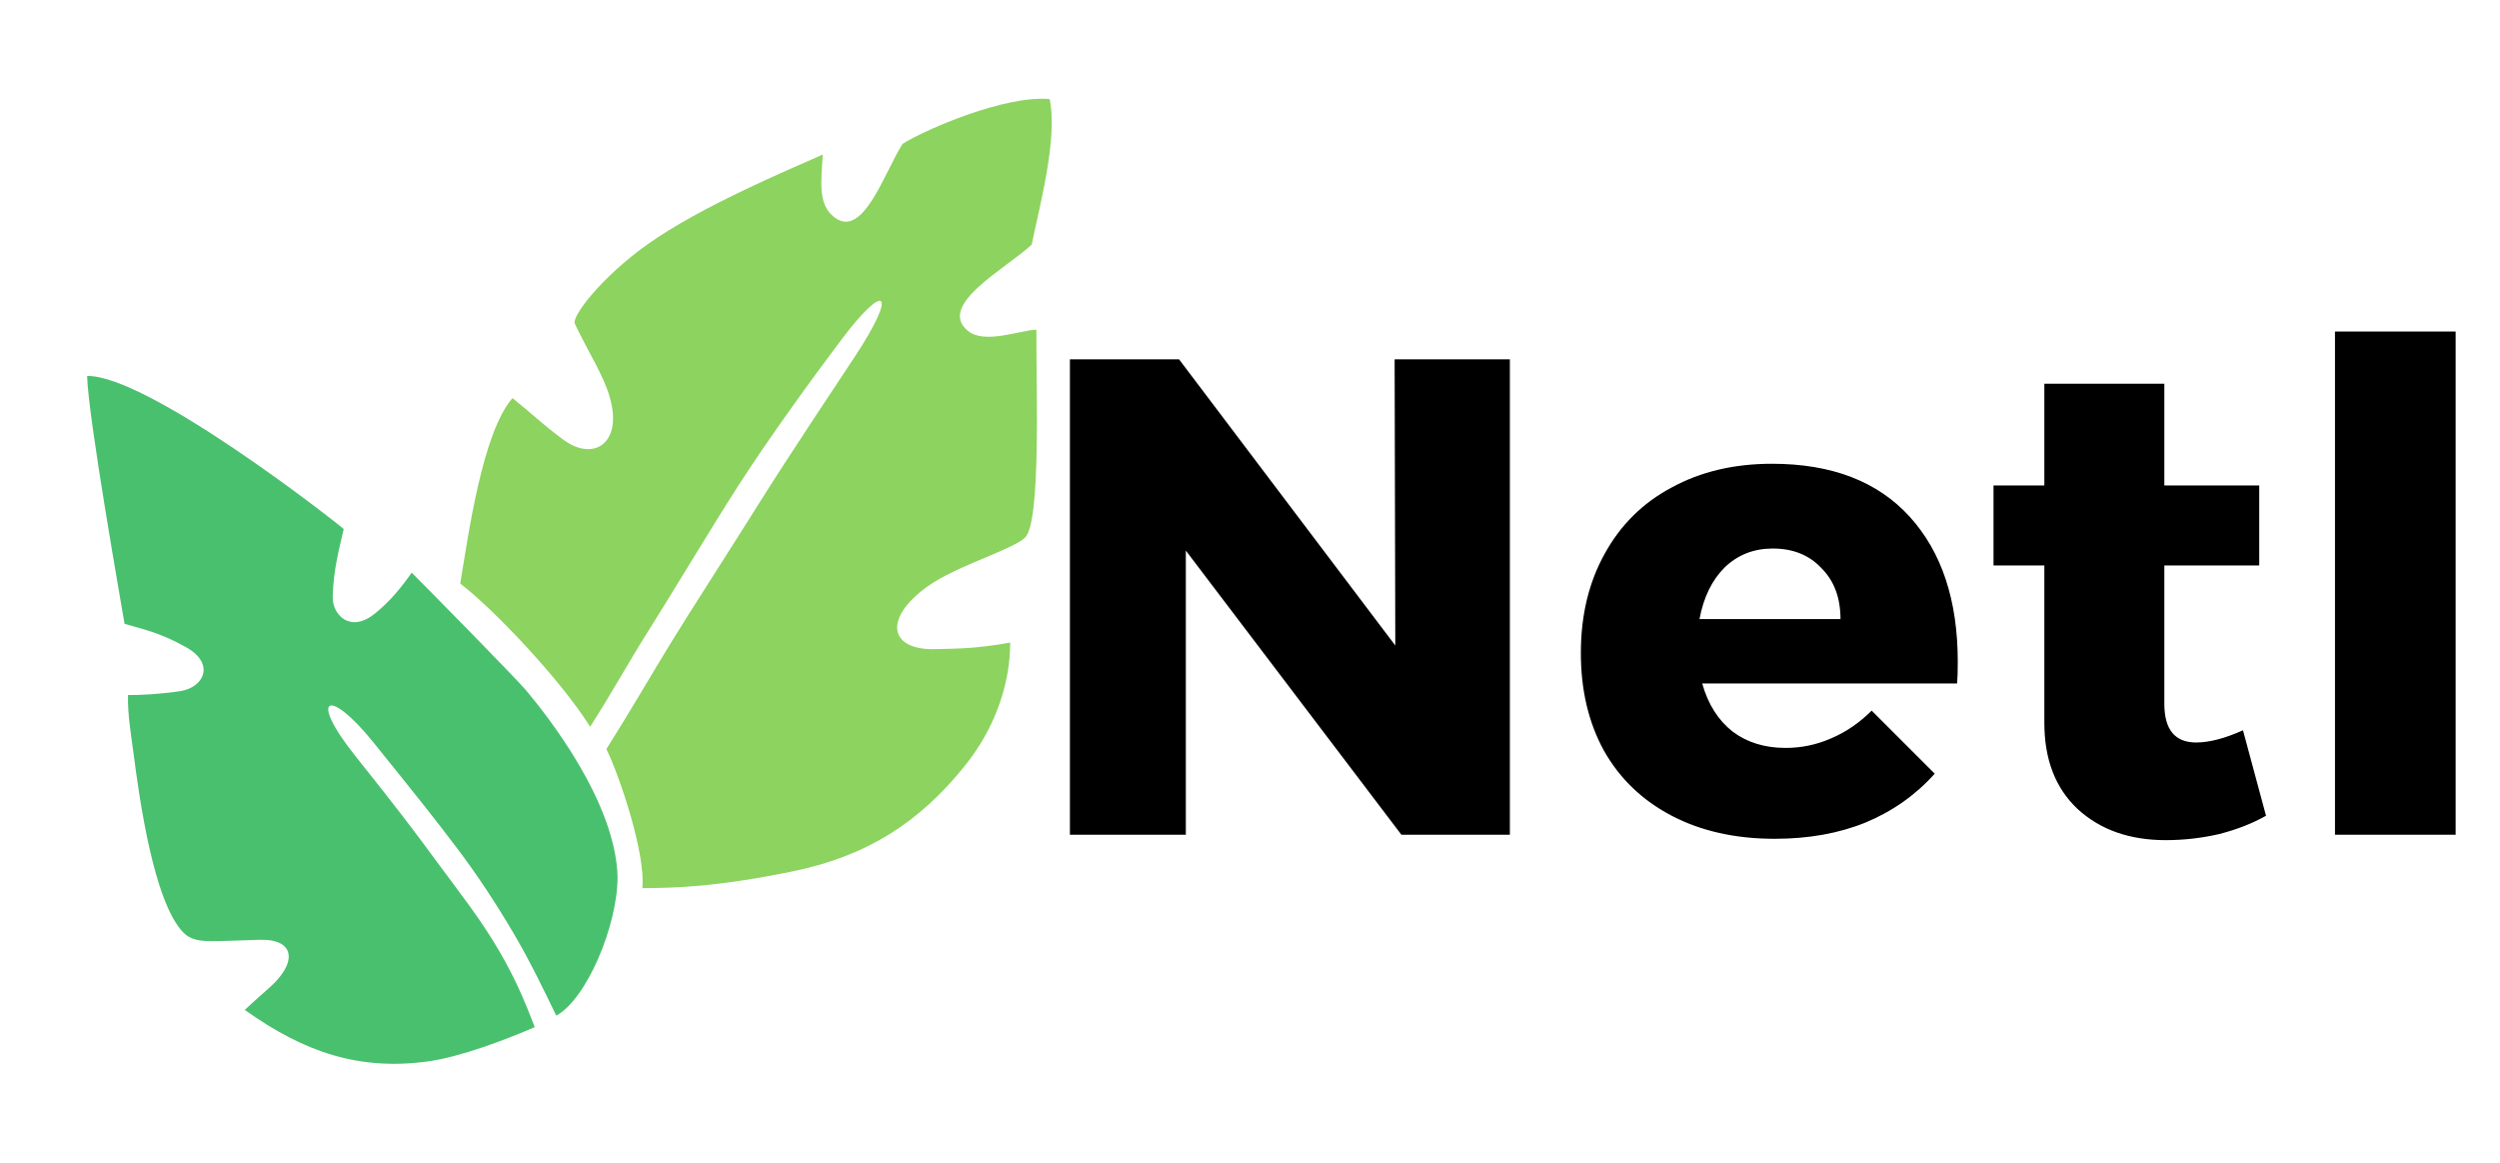
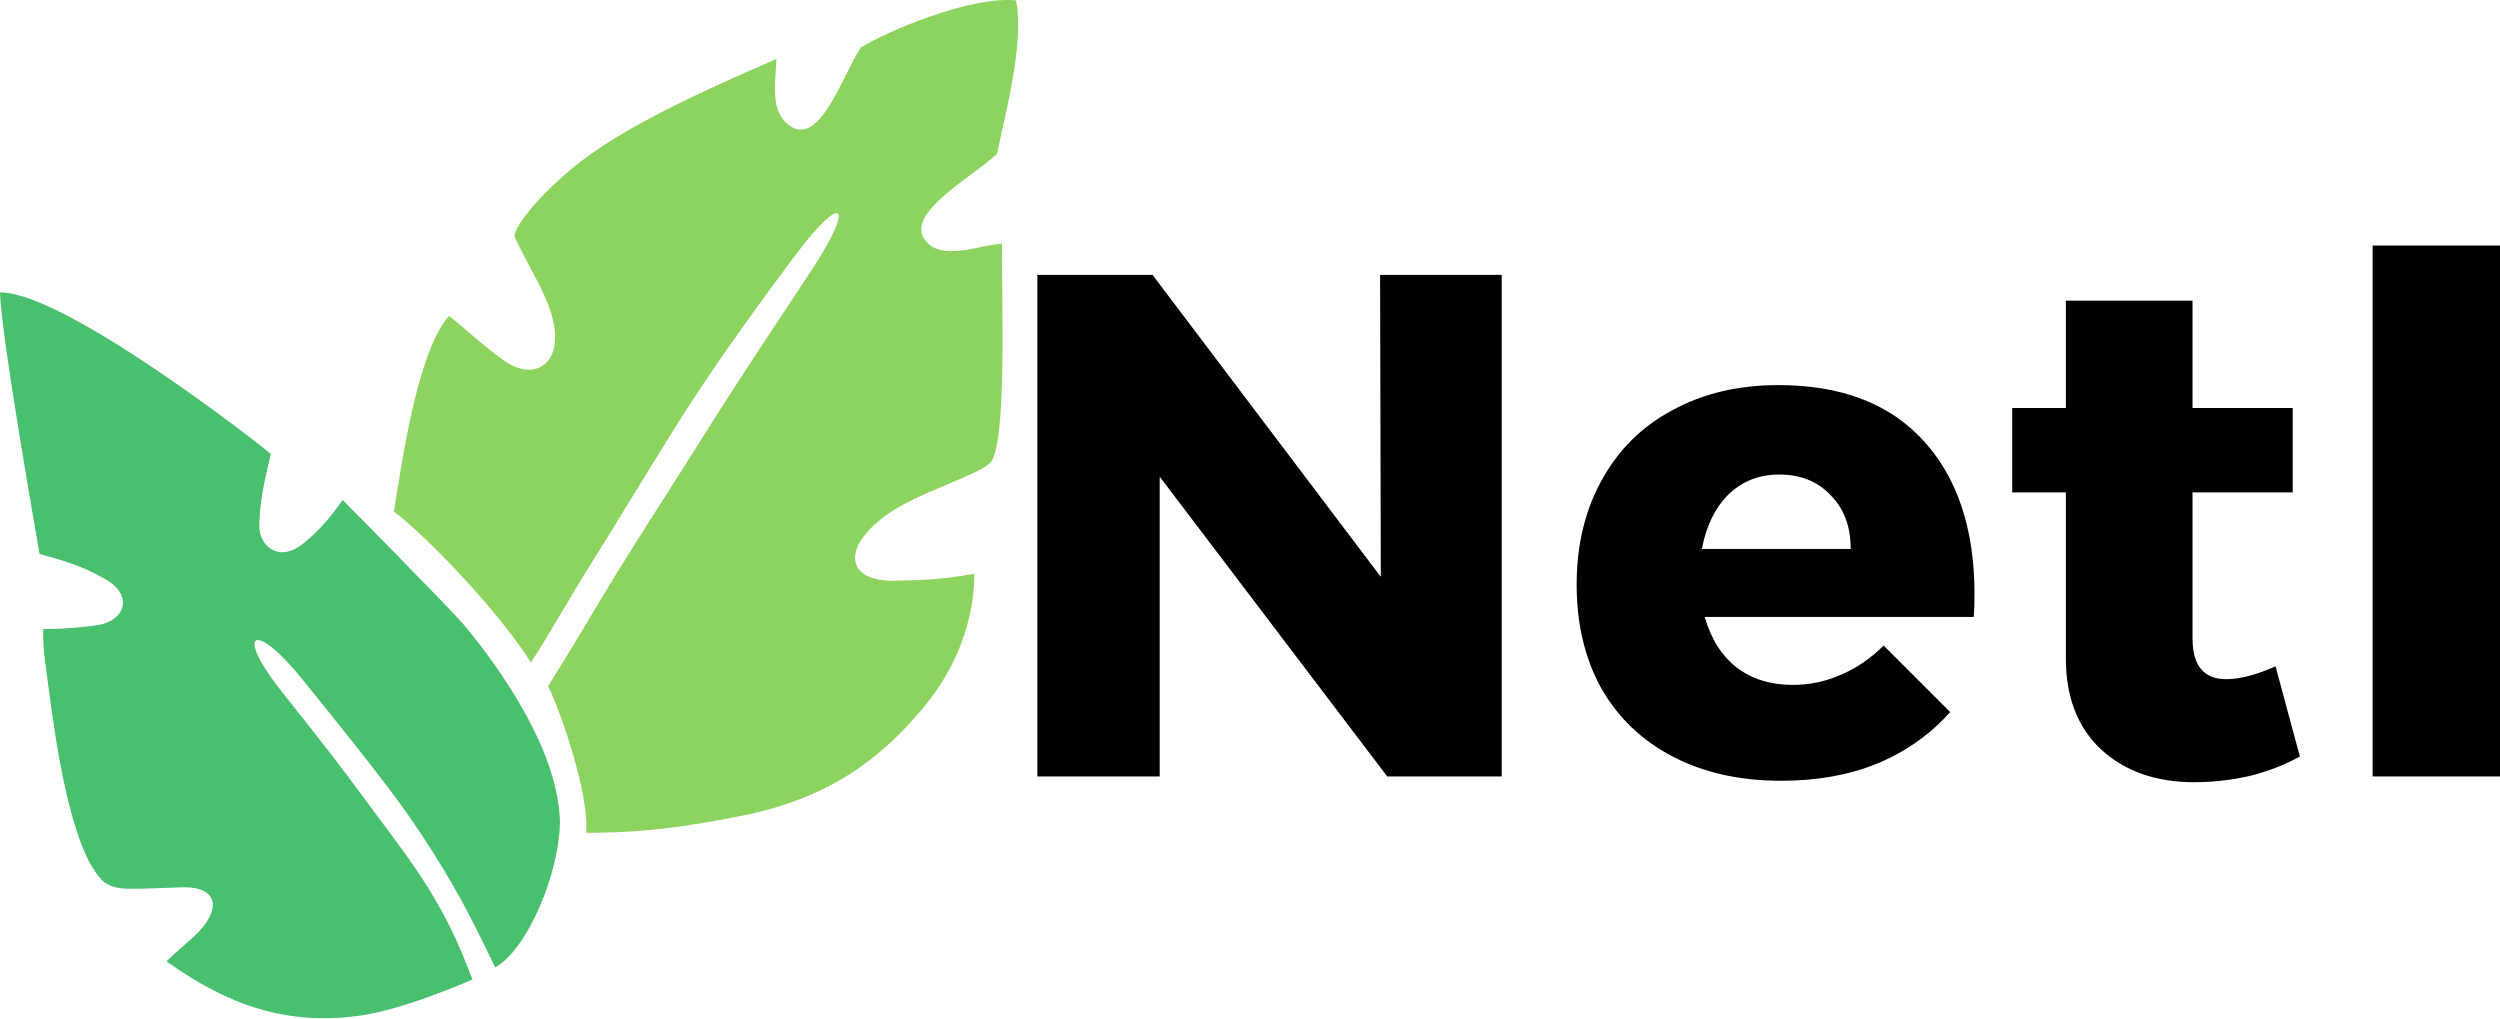
- <svg xmlns="http://www.w3.org/2000/svg" width="1101" height="512" version="1.1" id="svg6">
+ <svg xmlns="http://www.w3.org/2000/svg" width="1043.522" height="425" version="1.1" id="svg6">
  <defs id="defs6" />
-   <g id="layer1" style="display:inline">
+   <g id="layer1" style="display:inline" transform="translate(-38.37723,-43.5)">
    <path d="M 614.439,158.245 H 665.212 V 367.611 H 617.425 L 522.449,242.469 V 367.611 H 471.377 V 158.245 h 48.085 l 95.275,126.037 z m 166.273,45.995 q 39.424,0 60.629,23.296 21.205,23.296 21.205,63.915 0,6.272 -0.299,9.557 H 749.949 q 3.883,13.739 13.44,21.205 9.557,7.168 23.296,7.168 10.453,0 20.011,-4.181 9.856,-4.181 17.92,-12.245 l 27.776,27.776 q -12.544,14.037 -30.464,21.504 -17.621,7.168 -40.021,7.168 -25.984,0 -45.397,-10.155 -19.413,-10.155 -29.867,-28.672 -10.155,-18.517 -10.155,-43.008 0,-24.789 10.453,-43.605 10.453,-19.115 29.568,-29.269 19.115,-10.453 44.203,-10.453 z m 30.165,68.395 q 0,-14.037 -8.363,-22.4 -8.064,-8.661 -21.504,-8.661 -12.544,0 -21.205,8.363 -8.363,8.363 -11.051,22.699 z m 187.479,86.613 q -8.96,5.077 -20.608,8.064 -11.648,2.688 -23.595,2.688 -23.893,0 -38.827,-13.739 -14.635,-13.739 -14.635,-37.931 v -69.291 h -22.4 v -35.243 h 22.4 v -44.8 h 52.864 v 44.8 h 41.813 v 35.243 h -41.813 v 60.928 q 0,17.024 14.037,17.024 8.661,0 20.608,-5.376 z m 30.38,-213.248 h 53.163 v 221.611 h -53.163 z" id="text1" style="font-weight:bold;font-size:298.667px;line-height:0;font-family:Gontserrat;-inkscape-font-specification:'Gontserrat Bold';letter-spacing:3.5px" aria-label="Netl" />
  </g>
-   <g id="g1" style="display:inline" transform="matrix(0.998166,0,0,0.9490595,14.52146,11.02853)">
+   <g id="g1" style="display:inline" transform="matrix(0.998166,0,0,0.9490595,-23.85577,-32.47147)">
    <g id="layer2">
      <path fill="#68d675" d="m 23.9,162.832 c 26.984,-0.321 109.236,67.27 113.261,71.049 -1.467,7.104 -4.701,18.763 -4.836,31.809 -0.081,7.863 7.593,16.539 18.285,7.658 7.236,-6.01 12.547,-13.19 16.557,-19.24 7.375,7.722 45.743,48.739 50.471,54.6 8.675,10.868 39.595,51.419 40.403,86.698 -0.035,22.881 -13.917,56.924 -27.077,64.251 -5.339,-11.646 -11.743,-25.532 -18.596,-37.782 -7.642,-13.66 -15.912,-27.009 -25.053,-39.714 -10.281,-14.292 -16.981,-23.107 -37.008,-49.228 -20.027,-26.121 -28.64,-21.043 -8.476,5.612 20.164,26.655 25.4,33.947 36.086,49.215 10.686,15.268 19.952,27.46 28.09,42.302 6.126,11.172 10.084,20.111 15.478,34.948 -12.829,5.825 -32.746,13.818 -47.093,15.894 -30.191,4.37 -54.546,-4.1 -80.895,-23.886 6.021,-5.928 7.263,-6.892 11.183,-10.614 12.034,-11.427 11.098,-22.305 -4.486,-21.934 -7.484,0.178 -16.064,0.697 -21.877,0.632 -4.231,-0.048 -8.687,-0.545 -11.753,-3.784 -13.406,-14.16 -19.676,-63.321 -22.166,-83.249 -1.123,-8.99 -2.641,-18.091 -2.443,-27.169 5.416,0.091 14.738,-0.509 22.869,-1.774 10.714,-1.667 15.728,-12.752 2.794,-20.393 C 55.547,281.602 47.804,280.229 40.429,277.853 39.436,271.398 24.402,182.45 23.9,162.832 Z" id="path2" style="fill:#49c06e;fill-opacity:1" />
    </g>
    <g id="layer3">
      <path fill="#68d675" d="m 348.629,60.101 c -0.876,13.416 -1.901,22.714 4.439,28.537 13.138,12.066 22.865,-20.763 30.795,-33.524 10.527,-6.896 45.493,-22.696 64.903,-20.732 3.693,18.683 -4.796,50.974 -7.926,67.492 -11.164,11.042 -41.996,27.966 -28.213,40.004 7.416,6.478 23.292,-0.369 30.26,-0.505 -0.08,27.928 2.081,89.246 -4.985,96.454 -5.514,5.624 -30.216,13.085 -42.797,22.495 -20.165,15.082 -17.272,30.16 3.847,29.266 6.941,-0.294 15.586,0.145 32.406,-3.021 -0.183,3.128 0.941,29.821 -20.295,57.509 -19.449,25.358 -42.334,41.481 -75.856,48.675 -33.522,7.194 -50.877,7.652 -66.249,7.758 1.617,-15.708 -10.089,-52.248 -15.856,-64.519 10.864,-18.143 19.058,-33.158 28.369,-49.142 9.311,-15.984 26.753,-44.282 38.953,-64.815 12.199,-20.533 33.289,-53.729 42.389,-68.254 19.308,-30.82 13.329,-34.752 -5.834,-7.991 -13.244,18.496 -31.624,45.071 -46.009,68.541 -12.17,19.972 -28.392,48.613 -39.316,66.768 -8.236,13.689 -16.566,29.523 -25.718,44.53 -13.058,-21.925 -42.974,-54.986 -57.345,-66.447 3.479,-21.642 9.621,-69.864 23.063,-86.062 9.311,7.84 12.952,11.921 22.477,19.324 13.318,10.35 26.262,1.657 20.503,-19.565 -2.871,-10.579 -8.885,-19.816 -15.465,-34.263 -1.525,-3.348 11.843,-21.725 32.17,-36.912 23.424,-17.5 61.9,-34.417 77.29,-41.601 z" id="path1" style="fill:#8dd35f;stroke-width:1.04" />
    </g>
  </g>
</svg>
